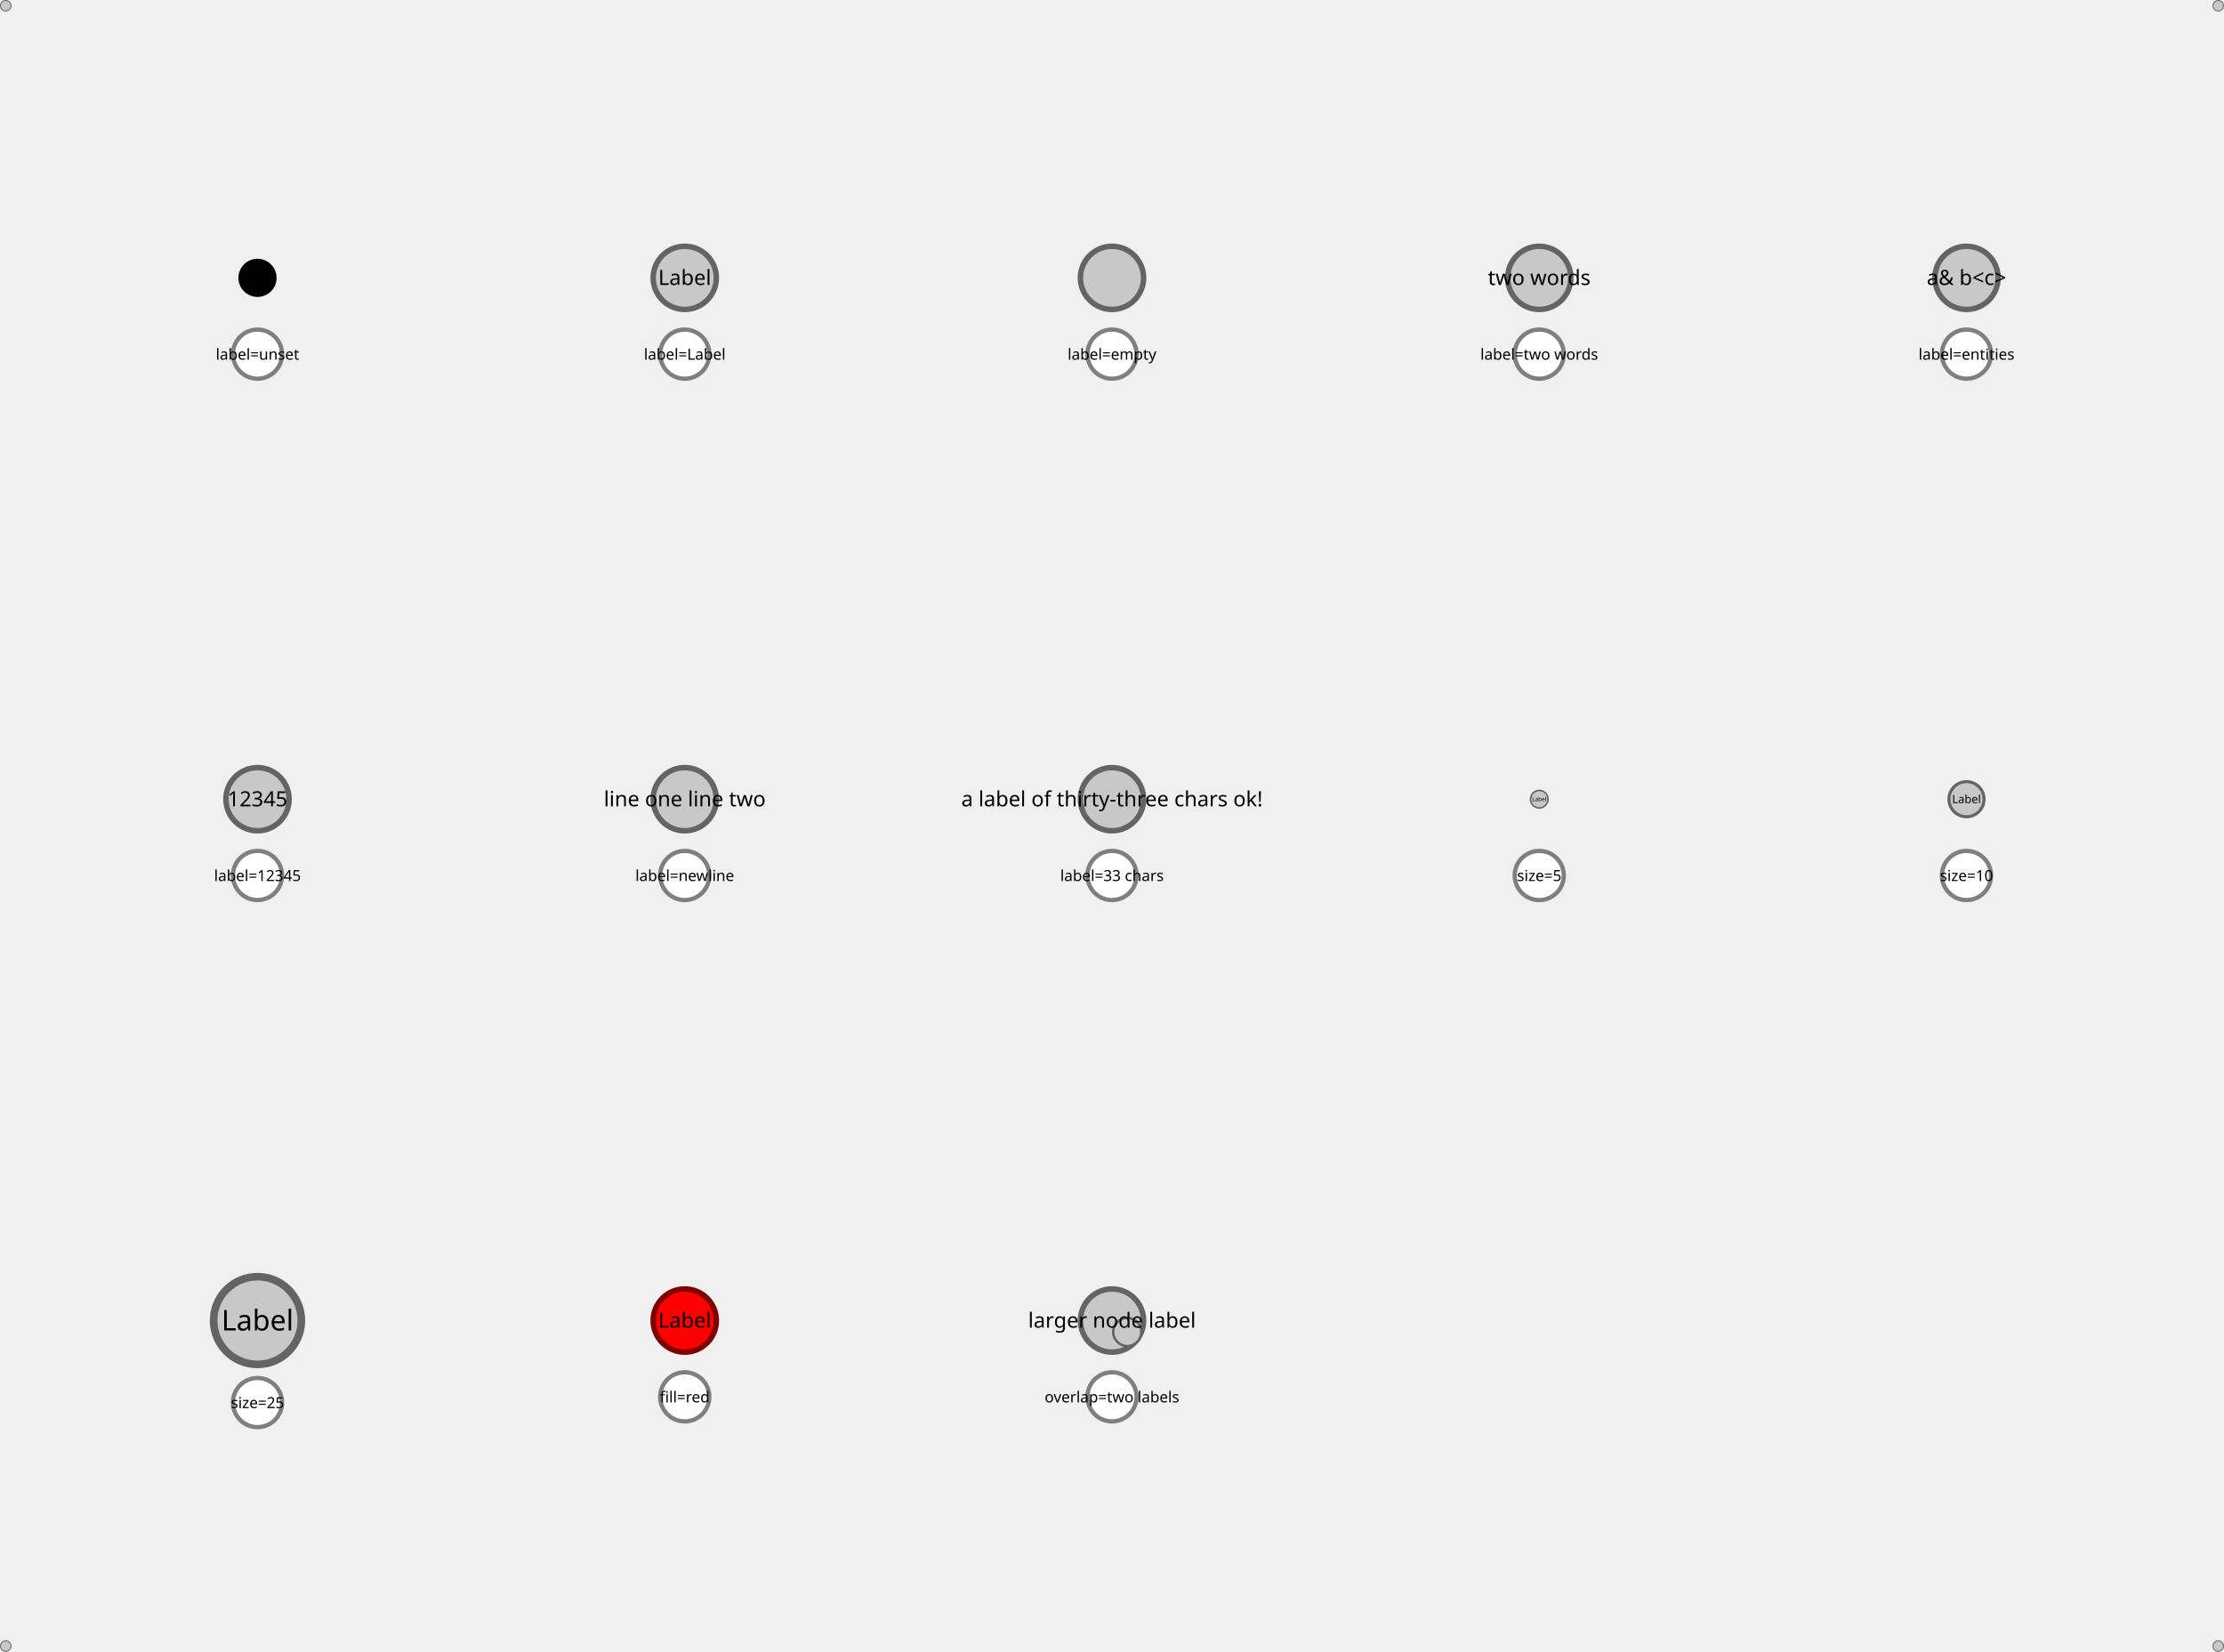
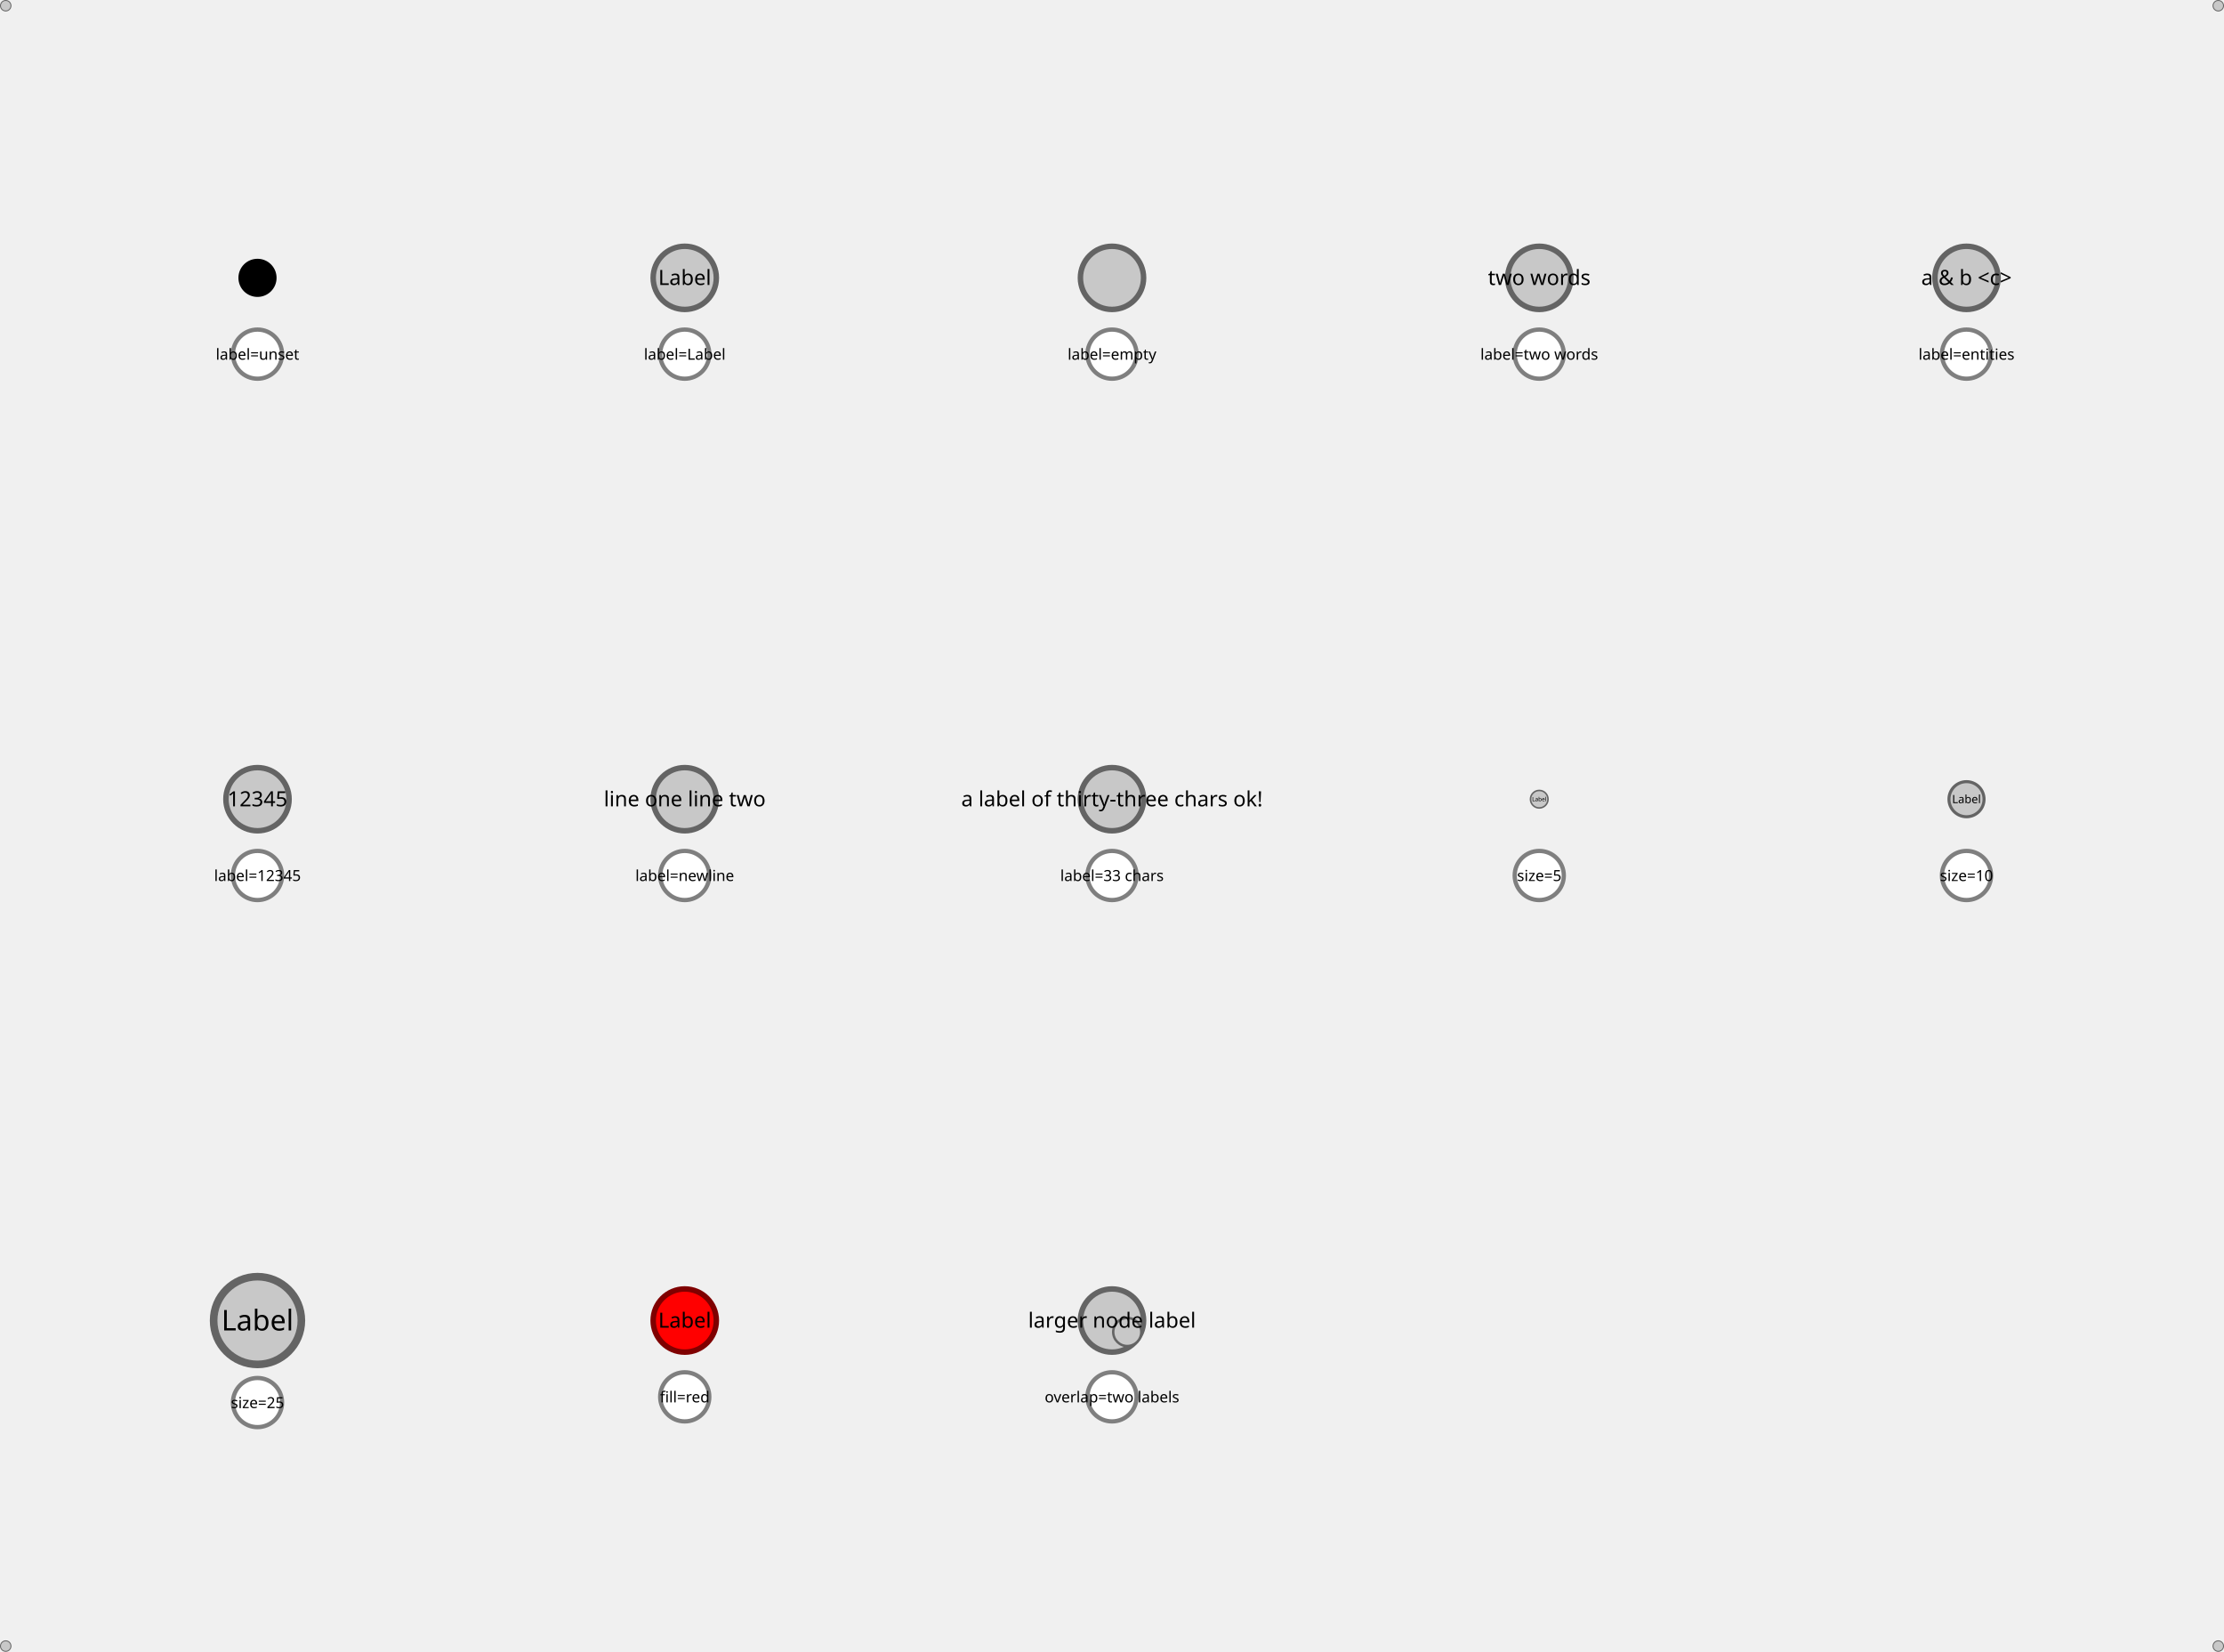
<svg xmlns="http://www.w3.org/2000/svg" contentScriptType="text/ecmascript" width="1166.0" zoomAndPan="magnify" contentStyleType="text/css" viewBox="17 -883 1166 866" height="866.0" preserveAspectRatio="xMidYMid meet" version="1.1">
  <g id="nodes">
    <circle fill-opacity="1.0" fill="#c8c8c8" r="23.0" cx="152.0" class="id_label-node-size-25" cy="-190.67" stroke="#646464" stroke-opacity="1.0" stroke-width="4.0" />
    <circle fill-opacity="1.0" fill="#c8c8c8" r="16.56" cx="376.0" class="id_label-text" cy="-737.33" stroke="#646464" stroke-opacity="1.0" stroke-width="2.88" />
    <circle fill-opacity="1.0" fill="#c8c8c8" r="16.56" cx="600.0" class="id_label-empty" cy="-737.33" stroke="#646464" stroke-opacity="1.0" stroke-width="2.88" />
    <circle fill-opacity="1.0" fill="#c8c8c8" r="16.56" cx="824.0" class="id_label-words" cy="-737.33" stroke="#646464" stroke-opacity="1.0" stroke-width="2.88" />
    <circle fill-opacity="1.0" fill="#c8c8c8" r="16.56" cx="1048.0" class="id_label-entity" cy="-737.33" stroke="#646464" stroke-opacity="1.0" stroke-width="2.88" />
    <circle fill-opacity="1.0" fill="#c8c8c8" r="16.56" cx="152.0" class="id_label-digits" cy="-464.0" stroke="#646464" stroke-opacity="1.0" stroke-width="2.88" />
    <circle fill-opacity="1.0" fill="#c8c8c8" r="16.56" cx="376.0" class="id_label-newline" cy="-464.0" stroke="#646464" stroke-opacity="1.0" stroke-width="2.88" />
    <circle fill-opacity="1.0" fill="#c8c8c8" r="16.56" cx="600.0" class="id_label-long" cy="-464.0" stroke="#646464" stroke-opacity="1.0" stroke-width="2.88" />
    <circle fill-opacity="1.0" fill="#ff0000" r="16.56" cx="376.0" class="id_label-on-red" cy="-190.67" stroke="#7f0000" stroke-opacity="1.0" stroke-width="2.88" />
    <circle fill-opacity="1.0" fill="#c8c8c8" r="16.56" cx="600.0" class="id_label-overlap" cy="-190.67" stroke="#646464" stroke-opacity="1.0" stroke-width="2.88" />
    <circle fill-opacity="1.0" fill="#ffffff" r="12.88" cx="152.0" class="id_cap-default" cy="-697.33" stroke="#7f7f7f" stroke-opacity="1.0" stroke-width="2.24" />
    <circle fill-opacity="1.0" fill="#ffffff" r="12.88" cx="376.0" class="id_cap-label-text" cy="-697.33" stroke="#7f7f7f" stroke-opacity="1.0" stroke-width="2.24" />
    <circle fill-opacity="1.0" fill="#ffffff" r="12.88" cx="600.0" class="id_cap-label-empty" cy="-697.33" stroke="#7f7f7f" stroke-opacity="1.0" stroke-width="2.24" />
    <circle fill-opacity="1.0" fill="#ffffff" r="12.88" cx="824.0" class="id_cap-label-words" cy="-697.33" stroke="#7f7f7f" stroke-opacity="1.0" stroke-width="2.24" />
    <circle fill-opacity="1.0" fill="#ffffff" r="12.88" cx="1048.0" class="id_cap-label-entity" cy="-697.33" stroke="#7f7f7f" stroke-opacity="1.0" stroke-width="2.24" />
    <circle fill-opacity="1.0" fill="#ffffff" r="12.88" cx="152.0" class="id_cap-label-digits" cy="-424.0" stroke="#7f7f7f" stroke-opacity="1.0" stroke-width="2.24" />
    <circle fill-opacity="1.0" fill="#ffffff" r="12.88" cx="376.0" class="id_cap-label-newline" cy="-424.0" stroke="#7f7f7f" stroke-opacity="1.0" stroke-width="2.24" />
    <circle fill-opacity="1.0" fill="#ffffff" r="12.88" cx="600.0" class="id_cap-label-long" cy="-424.0" stroke="#7f7f7f" stroke-opacity="1.0" stroke-width="2.24" />
    <circle fill-opacity="1.0" fill="#ffffff" r="12.88" cx="824.0" class="id_cap-label-node-size-5" cy="-424.0" stroke="#7f7f7f" stroke-opacity="1.0" stroke-width="2.24" />
    <circle fill-opacity="1.0" fill="#ffffff" r="12.88" cx="1048.0" class="id_cap-label-node-size-10" cy="-424.0" stroke="#7f7f7f" stroke-opacity="1.0" stroke-width="2.24" />
    <circle fill-opacity="1.0" fill="#ffffff" r="12.88" cx="152.0" class="id_cap-label-node-size-25" cy="-147.67" stroke="#7f7f7f" stroke-opacity="1.0" stroke-width="2.24" />
    <circle fill-opacity="1.0" fill="#ffffff" r="12.88" cx="376.0" class="id_cap-label-on-red" cy="-150.67" stroke="#7f7f7f" stroke-opacity="1.0" stroke-width="2.24" />
    <circle fill-opacity="1.0" fill="#ffffff" r="12.88" cx="600.0" class="id_cap-label-overlap" cy="-150.67" stroke="#7f7f7f" stroke-opacity="1.0" stroke-width="2.24" />
    <circle fill-opacity="1.0" fill="#c8c8c8" r="9.2" cx="1048.0" class="id_label-node-size-10" cy="-464.0" stroke="#646464" stroke-opacity="1.0" stroke-width="1.6" />
    <circle fill-opacity="1.0" fill="#c8c8c8" r="7.36" cx="608.0" class="id_label-overlap-small" cy="-184.67" stroke="#646464" stroke-opacity="1.0" stroke-width="1.28" />
    <circle fill-opacity="1.0" fill="#c8c8c8" r="4.6" cx="824.0" class="id_label-node-size-5" cy="-464.0" stroke="#646464" stroke-opacity="1.0" stroke-width="0.8" />
    <circle fill-opacity="1.0" fill="#c8c8c8" r="2.76" cx="20.0" class="id_anchor-nw" cy="-880.0" stroke="#646464" stroke-opacity="1.0" stroke-width="0.48" />
    <circle fill-opacity="1.0" fill="#c8c8c8" r="2.76" cx="1180.0" class="id_anchor-ne" cy="-880.0" stroke="#646464" stroke-opacity="1.0" stroke-width="0.48" />
    <circle fill-opacity="1.0" fill="#c8c8c8" r="2.76" cx="20.0" class="id_anchor-sw" cy="-20.0" stroke="#646464" stroke-opacity="1.0" stroke-width="0.48" />
    <circle fill-opacity="1.0" fill="#c8c8c8" r="2.76" cx="1180.0" class="id_anchor-se" cy="-20.0" stroke="#646464" stroke-opacity="1.0" stroke-width="0.48" />
    <circle fill-opacity="1.0" fill="#000000" r="9.2" cx="152.0" class="id_default" cy="-737.33" stroke="#000000" stroke-opacity="1.0" stroke-width="1.6" />
  </g>
  <g id="node-labels">
    <text font-size="15" x="152.0" y="-185.477" fill-opacity="1.0" fill="#000000" font-family="Dialog" style="text-anchor: middle;" class="id_label-node-size-25">
            Label
        </text>
    <text font-size="11" x="376.0" y="-733.592" fill-opacity="1.0" fill="#000000" font-family="Dialog" style="text-anchor: middle;" class="id_label-text">
            Label
        </text>
    <text font-size="11" x="824.0" y="-733.592" fill-opacity="1.0" fill="#000000" font-family="Dialog" style="text-anchor: middle;" class="id_label-words">
            two words
        </text>
    <text font-size="11" x="1048.0" y="-733.592" fill-opacity="1.0" fill="#000000" font-family="Dialog" style="text-anchor: middle;" class="id_label-entity">
-             a&amp; b&lt;c&gt;
+             a &amp; b &lt;c&gt;
        </text>
    <text font-size="11" x="152.0" y="-460.262" fill-opacity="1.0" fill="#000000" font-family="Dialog" style="text-anchor: middle;" class="id_label-digits">
            12345
        </text>
    <text font-size="11" x="376.0" y="-460.262" fill-opacity="1.0" fill="#000000" font-family="Dialog" style="text-anchor: middle;" class="id_label-newline">
            line one line two
        </text>
    <text font-size="11" x="600.0" y="-460.262" fill-opacity="1.0" fill="#000000" font-family="Dialog" style="text-anchor: middle;" class="id_label-long">
            a label of thirty-three chars ok!
        </text>
    <text font-size="11" x="376.0" y="-186.932" fill-opacity="1.0" fill="#000000" font-family="Dialog" style="text-anchor: middle;" class="id_label-on-red">
            Label
        </text>
    <text font-size="11" x="600.0" y="-186.932" fill-opacity="1.0" fill="#000000" font-family="Dialog" style="text-anchor: middle;" class="id_label-overlap">
            larger node label
        </text>
    <text font-size="8" x="152.0" y="-694.425" fill-opacity="1.0" fill="#000000" font-family="Dialog" style="text-anchor: middle;" class="id_cap-default">
            label=unset
        </text>
    <text font-size="8" x="376.0" y="-694.425" fill-opacity="1.0" fill="#000000" font-family="Dialog" style="text-anchor: middle;" class="id_cap-label-text">
            label=Label
        </text>
    <text font-size="8" x="600.0" y="-694.425" fill-opacity="1.0" fill="#000000" font-family="Dialog" style="text-anchor: middle;" class="id_cap-label-empty">
            label=empty
        </text>
    <text font-size="8" x="824.0" y="-694.425" fill-opacity="1.0" fill="#000000" font-family="Dialog" style="text-anchor: middle;" class="id_cap-label-words">
            label=two words
        </text>
    <text font-size="8" x="1048.0" y="-694.425" fill-opacity="1.0" fill="#000000" font-family="Dialog" style="text-anchor: middle;" class="id_cap-label-entity">
            label=entities
        </text>
    <text font-size="8" x="152.0" y="-421.095" fill-opacity="1.0" fill="#000000" font-family="Dialog" style="text-anchor: middle;" class="id_cap-label-digits">
            label=12345
        </text>
    <text font-size="8" x="376.0" y="-421.095" fill-opacity="1.0" fill="#000000" font-family="Dialog" style="text-anchor: middle;" class="id_cap-label-newline">
            label=newline
        </text>
    <text font-size="8" x="600.0" y="-421.095" fill-opacity="1.0" fill="#000000" font-family="Dialog" style="text-anchor: middle;" class="id_cap-label-long">
            label=33 chars
        </text>
    <text font-size="8" x="824.0" y="-421.095" fill-opacity="1.0" fill="#000000" font-family="Dialog" style="text-anchor: middle;" class="id_cap-label-node-size-5">
            size=5
        </text>
    <text font-size="8" x="1048.0" y="-421.095" fill-opacity="1.0" fill="#000000" font-family="Dialog" style="text-anchor: middle;" class="id_cap-label-node-size-10">
            size=10
        </text>
    <text font-size="8" x="152.0" y="-144.765" fill-opacity="1.0" fill="#000000" font-family="Dialog" style="text-anchor: middle;" class="id_cap-label-node-size-25">
            size=25
        </text>
    <text font-size="8" x="376.0" y="-147.765" fill-opacity="1.0" fill="#000000" font-family="Dialog" style="text-anchor: middle;" class="id_cap-label-on-red">
            fill=red
        </text>
    <text font-size="8" x="600.0" y="-147.765" fill-opacity="1.0" fill="#000000" font-family="Dialog" style="text-anchor: middle;" class="id_cap-label-overlap">
            overlap=two labels
        </text>
    <text font-size="6" x="1048.0" y="-461.923" fill-opacity="1.0" fill="#000000" font-family="Dialog" style="text-anchor: middle;" class="id_label-node-size-10">
            Label
        </text>
    <text font-size="3" x="824.0" y="-462.961" fill-opacity="1.0" fill="#000000" font-family="Dialog" style="text-anchor: middle;" class="id_label-node-size-5">
            Label
        </text>
  </g>
</svg>
